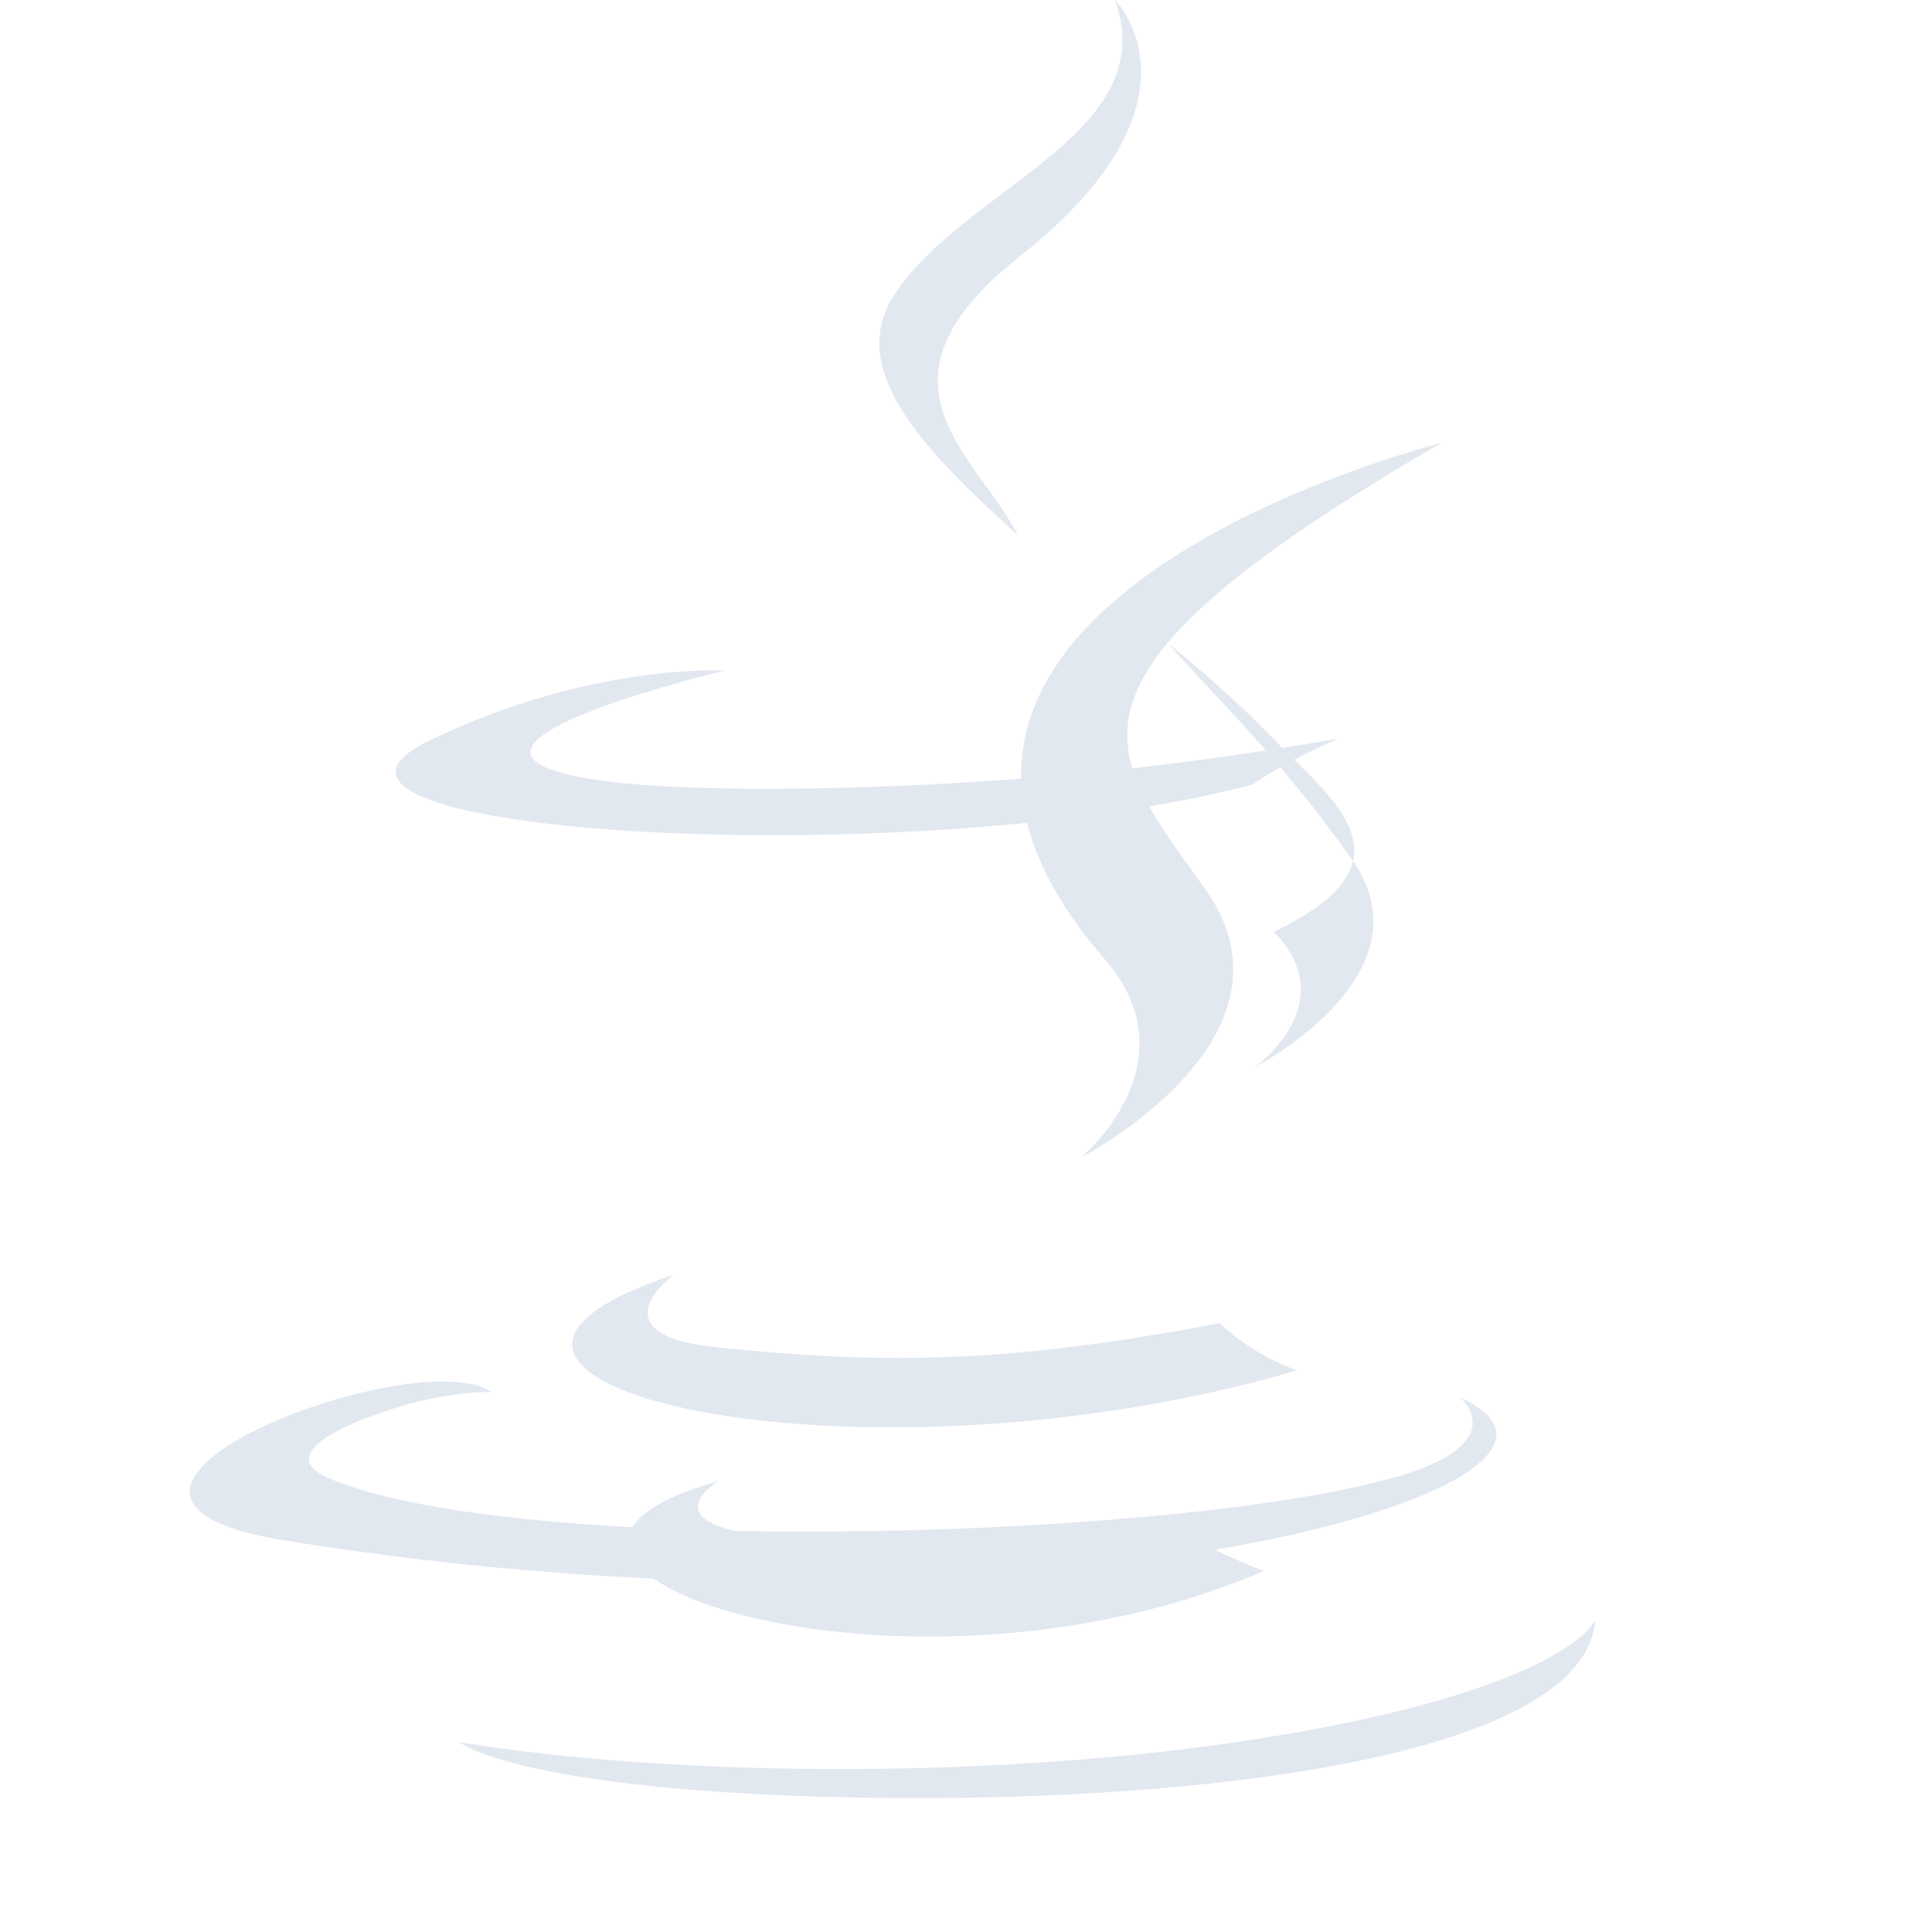
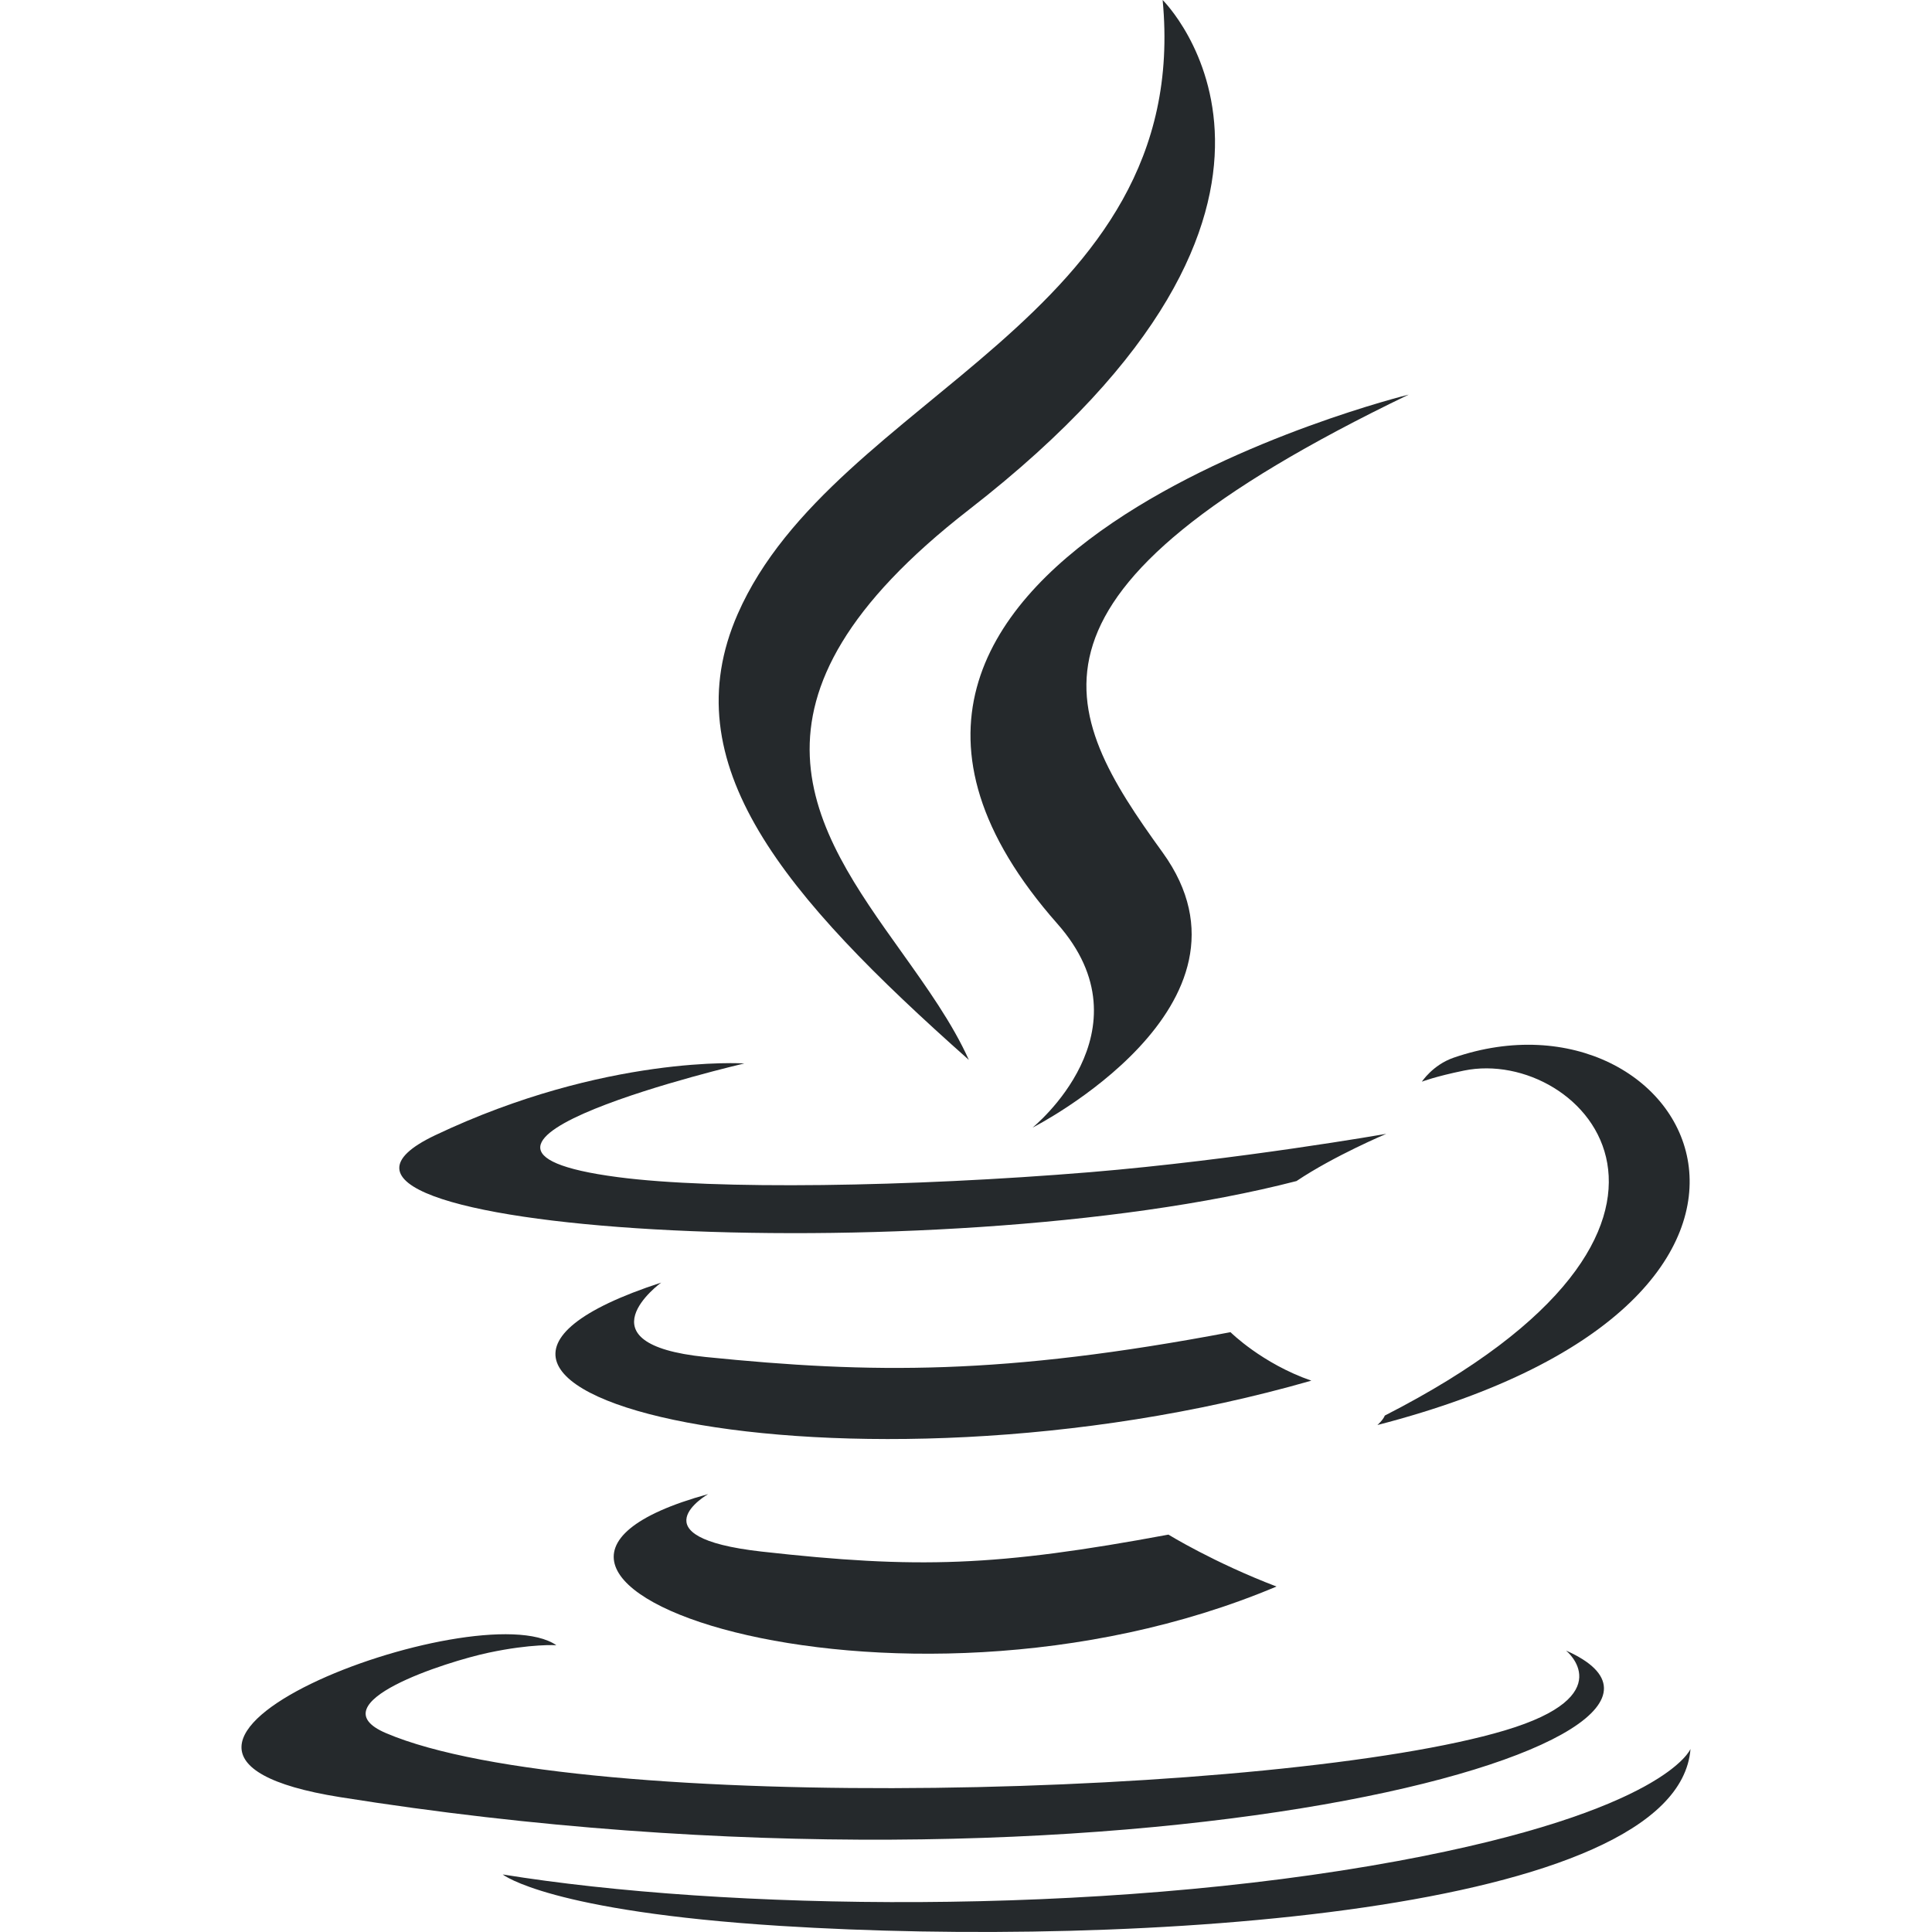
- <svg xmlns="http://www.w3.org/2000/svg" width="64px" height="64px" viewBox="0 0 128 128">
-   <path fill="#E2E8F0" d="M47.617 98.12s-4.767 2.774 3.397 3.71c9.892 1.13 14.947.968 25.845-1.092 0 0 2.871 1.795 6.873 3.351-24.439 10.47-55.308-.607-36.115-5.969zM44.629 84.455s-5.348 3.959 2.823 4.805c10.567 1.091 18.91 1.18 33.354-1.6 0 0 1.993 2.025 5.132 3.131-29.542 8.64-62.446.68-41.309-6.336z" />
-   <path fill="#E2E8F0" d="M73.174 63.532c6.025 6.935-1.58 13.17-1.58 13.17s15.289-7.891 8.269-17.777c-6.559-9.215-11.587-13.792 15.635-29.58 0 .001-42.731 10.67-22.324 34.187z" />
-   <path fill="#E2E8F0" d="M96.73 92.587s3.529 2.91-3.888 5.159c-14.102 4.272-58.706 5.56-71.095.17-4.45-1.938 3.899-4.625 6.526-5.192 2.739-.593 4.303-.485 4.303-.485-4.953-3.487-32.013 6.85-13.743 9.815 49.821 8.076 90.817-3.637 77.897-9.467zM48.044 44.42s-22.588 5.366-7.999 7.32c6.16.824 18.435.635 29.868-.326 9.348-.787 18.73-2.473 18.73-2.473s-3.294 1.41-5.679 3.042c-22.94 6.034-67.237 3.224-54.484-2.934 10.668-5.145 19.564-4.629 19.564-4.629zM84.388 61.735c4.668 4.716-1.232 8.956-1.232 8.956s11.845-6.112 6.404-13.767c-5.08-7.153-9.007-10.63-12.118-14.258 0 0 3.877 3.094 6.946 6.309 3.687 3.87 9.88 8.047 0 12.76z" />
-   <path fill="#E2E8F0" d="M73.872 0s6.72 6.718-6.372 17.04c-10.484 8.296-2.864 13.027-.053 18.427-6.573-5.926-11.394-11.139-8.159-15.998 4.755-7.146 17.74-10.605 14.584-19.47zM48.014 118.74c22.416 1.437 56.85-.795 57.678-11.41 0 0-1.568 4.023-18.542 7.22-19.138 3.6-42.743 3.18-56.733.87 0 .001 2.835 2.346 17.597 3.32z" />
+ <svg xmlns="http://www.w3.org/2000/svg" width="64px" height="64px" viewBox="0 0 32 32" fill="none">
+   <path d="M16.05 8.441C22.638 3.326 19.257 0 19.257 0C19.76 5.287 13.813 6.536 12.219 10.169C11.131 12.649 12.964 14.819 16.047 17.555C15.775 16.949 15.354 16.361 14.929 15.764C13.477 13.731 11.964 11.613 16.05 8.441Z" fill="#25292C" />
+   <path d="M17.102 18.677C17.102 18.677 19.084 17.078 17.514 15.301C12.193 9.272 23.333 6.536 23.333 6.536C16.532 9.812 17.547 11.757 19.257 14.12C21.087 16.654 17.102 18.677 17.102 18.677Z" fill="#25292C" />
+   <path d="M22.937 23.446C29.042 20.326 26.22 17.328 24.249 17.732C23.766 17.831 23.551 17.916 23.551 17.916C23.551 17.916 23.73 17.64 24.073 17.52C27.971 16.173 30.968 21.495 22.814 23.603C22.814 23.603 22.909 23.52 22.937 23.446Z" fill="#25292C" />
+   <path d="M10.233 19.497C6.413 18.995 12.328 17.614 12.328 17.614C12.328 17.614 10.031 17.462 7.206 18.804C3.866 20.393 15.468 21.116 21.474 19.562C22.098 19.143 22.961 18.78 22.961 18.78C22.961 18.78 20.504 19.211 18.056 19.415C15.061 19.661 11.846 19.709 10.233 19.497Z" fill="#25292C" />
+   <path d="M11.686 22.476C9.556 22.259 10.951 21.244 10.951 21.244C5.439 23.043 14.018 25.083 21.72 22.868C20.901 22.584 20.381 22.065 20.381 22.065C16.616 22.778 14.441 22.755 11.686 22.476Z" fill="#25292C" />
+   <path d="M12.614 25.699C10.486 25.459 11.729 24.747 11.729 24.747C6.726 26.122 14.773 28.962 21.143 26.278C20.1 25.879 19.353 25.418 19.353 25.418C16.511 25.947 15.193 25.988 12.614 25.699Z" fill="#25292C" />
+   <path d="M25.939 27.339C25.939 27.339 26.859 28.084 24.925 28.661C21.248 29.757 9.621 30.087 6.391 28.705C5.23 28.208 7.407 27.519 8.092 27.374C8.806 27.222 9.215 27.25 9.215 27.25C7.923 26.356 0.868 29.007 5.631 29.766C18.619 31.837 29.308 28.833 25.939 27.339Z" fill="#25292C" />
+   <path d="M28 28.968C27.787 31.695 18.788 32.268 12.927 31.899C9.104 31.658 8.338 31.056 8.327 31.047C11.986 31.64 18.155 31.748 23.157 30.823C27.59 30.002 28 28.968 28 28.968Z" fill="#25292C" />
</svg>
